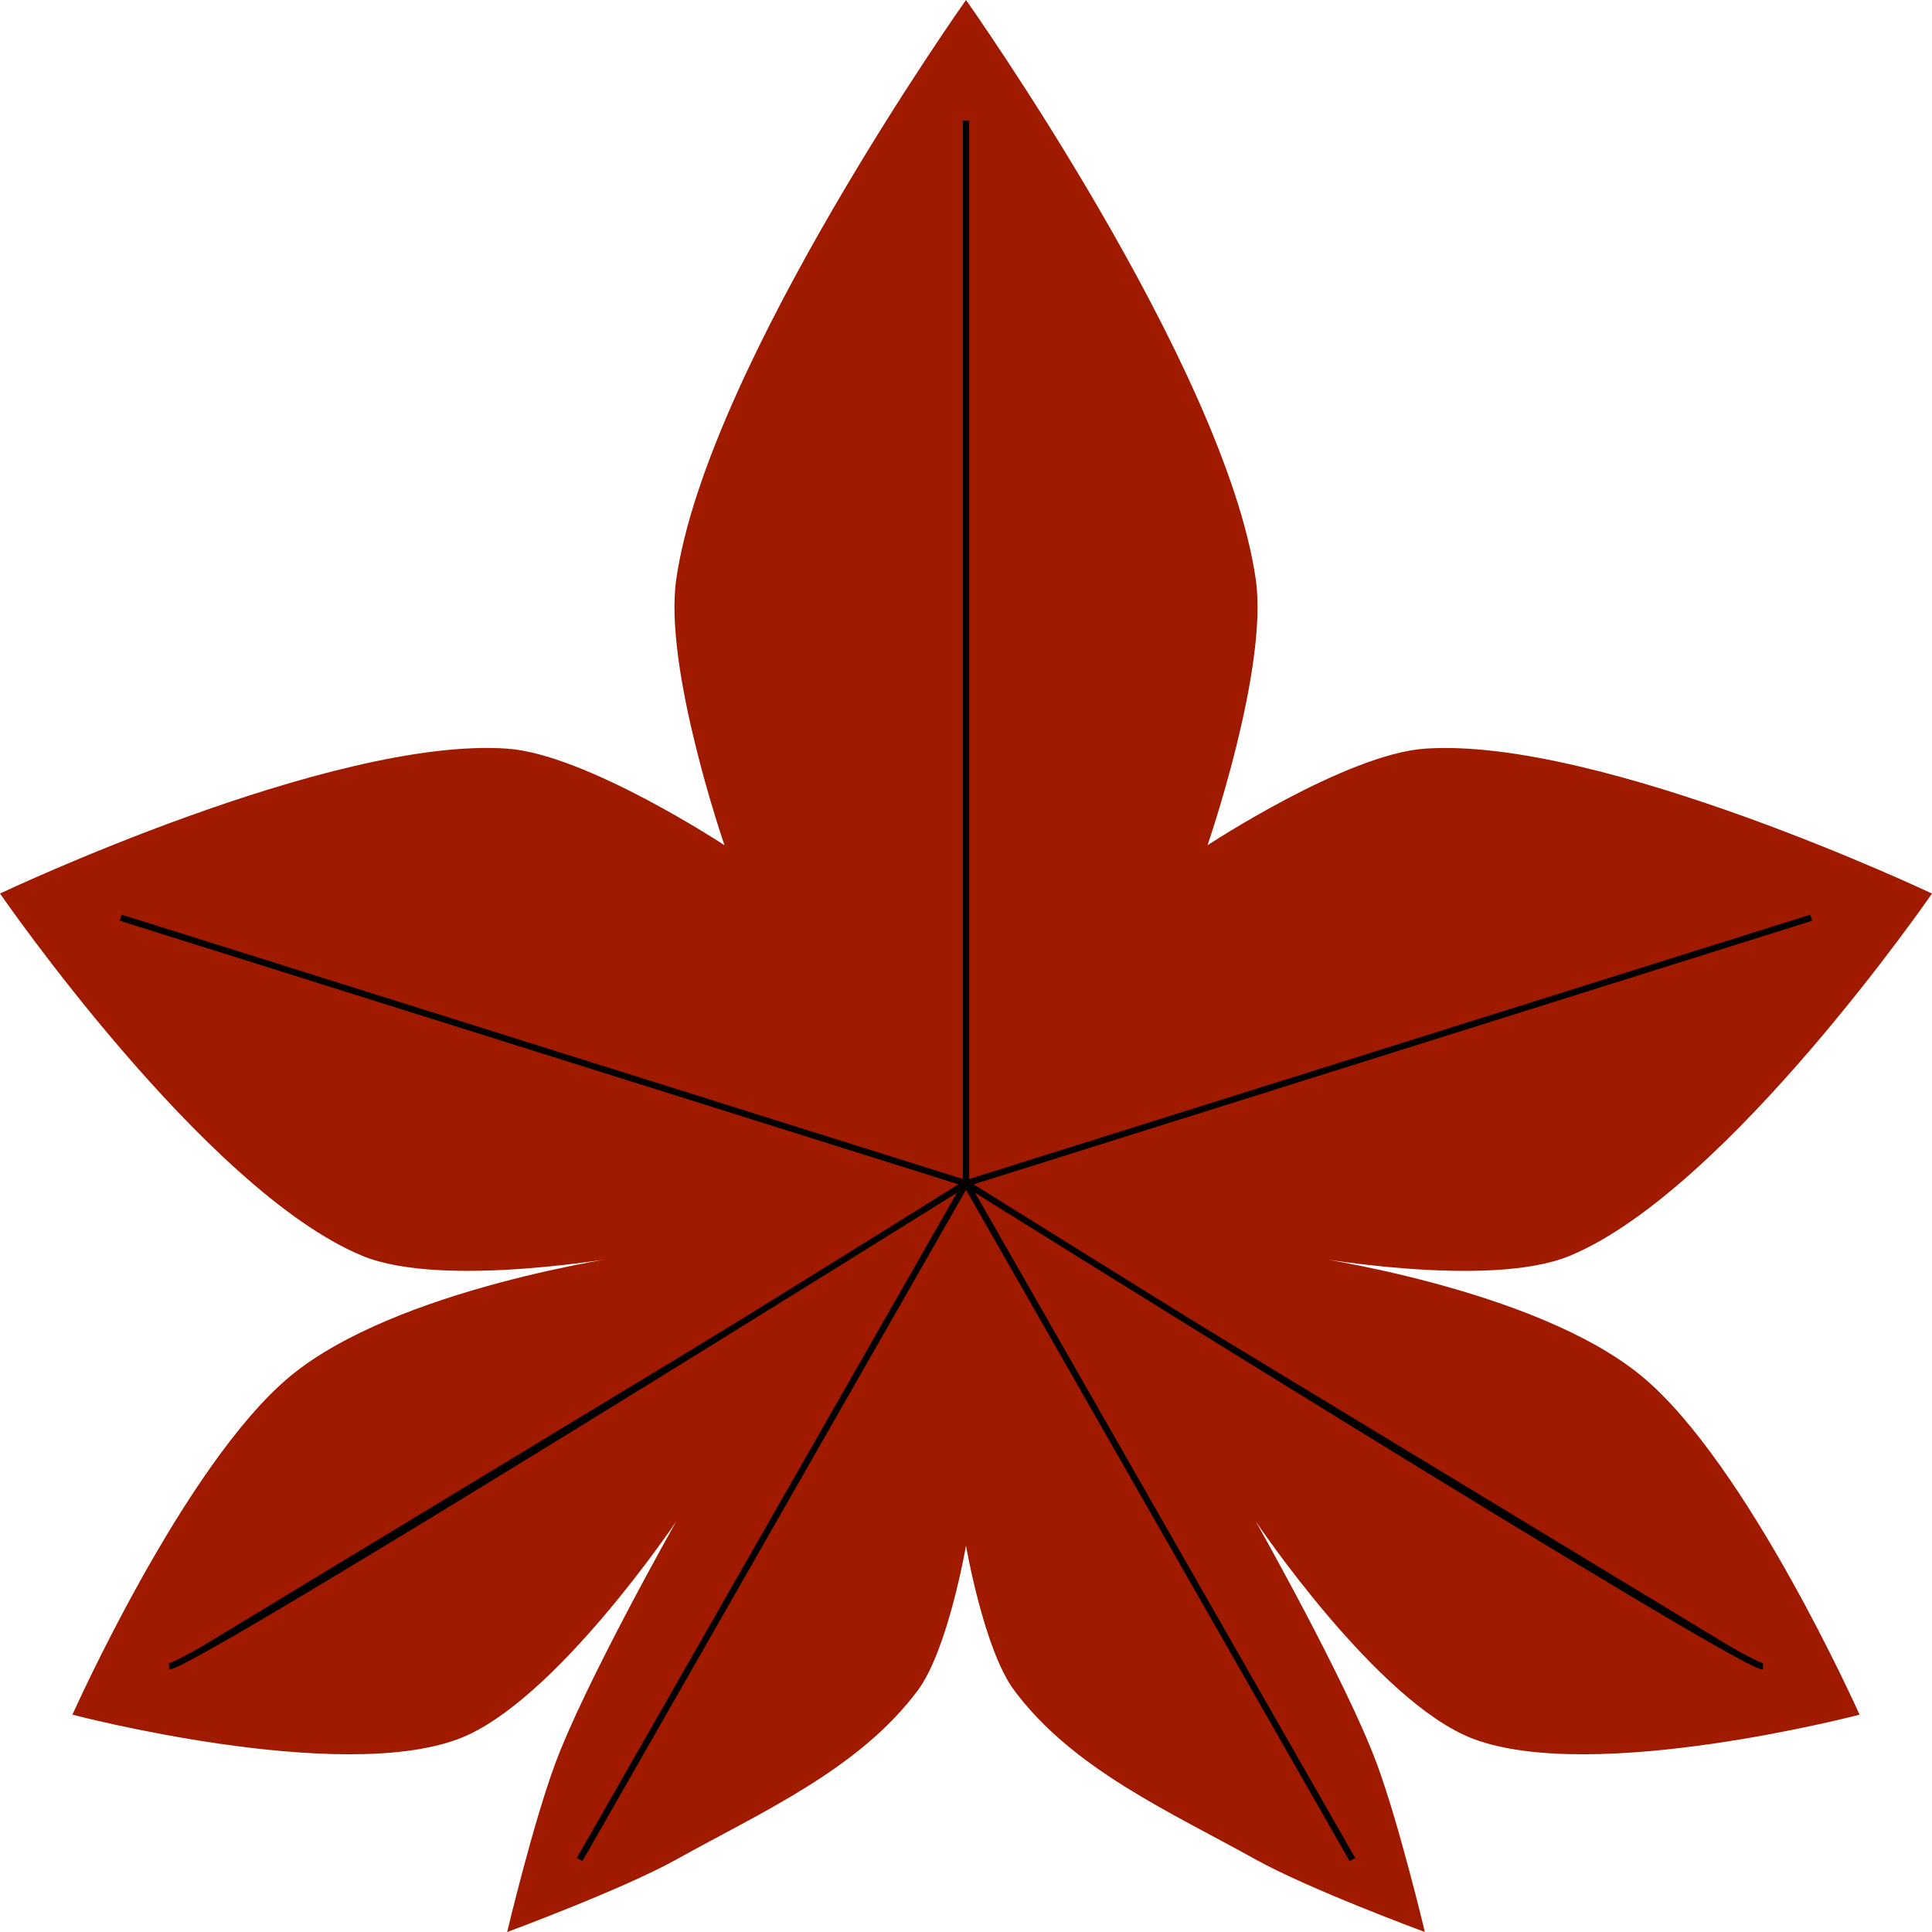
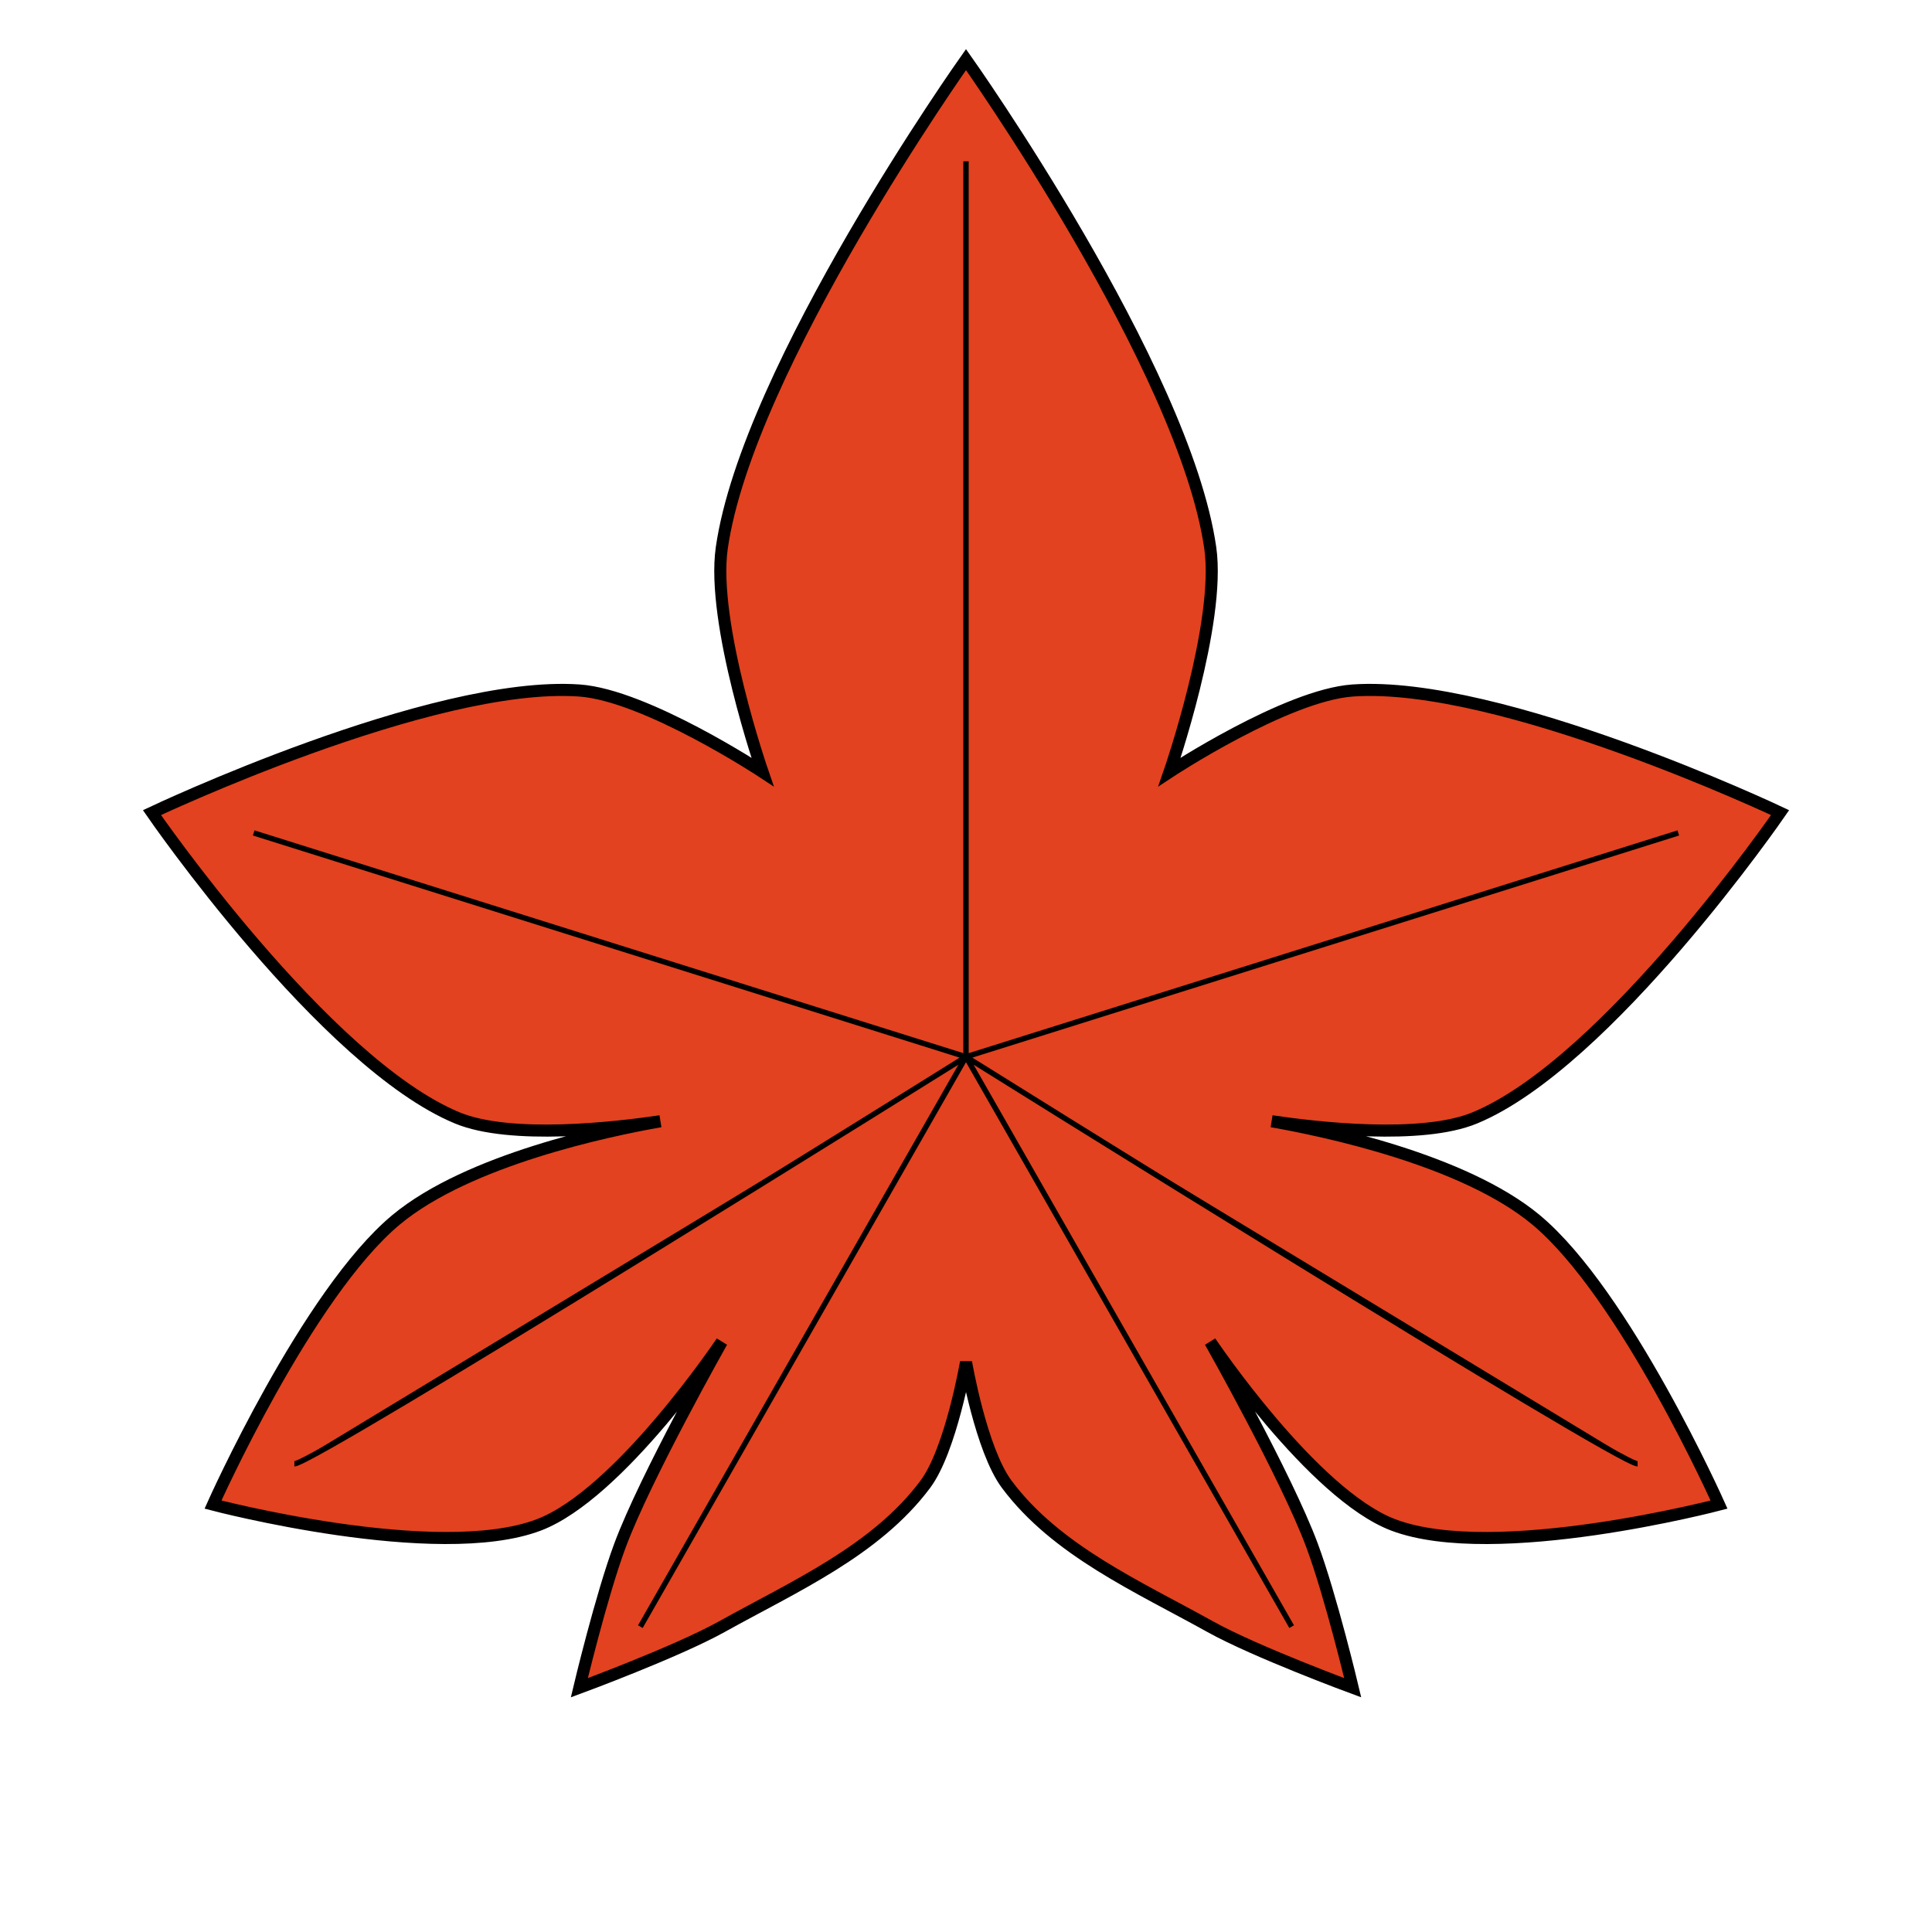
<svg xmlns="http://www.w3.org/2000/svg" width="80mm" height="80mm" viewBox="0 0 80 80" version="1.1" id="svg1">
  <defs id="defs1" />
  <g id="layer1" transform="translate(-75,-85)">
-     <g id="g1">
-       <path id="rect1" style="fill:#a01a00;fill-opacity:1;stroke-width:0.265" d="m 105.5,112.438 c 0,0 -2.527,-5.94 -2,-8.938 1.265,-7.194 12,-19.5 12,-19.5 V 136 c 0,0 -0.739,3.502 -2,4.875 -2.433,2.65 -6.445,4.08 -10,5.688 -2.218,1.003 -7,2.438 -7,2.438 0,0 1.063,-3.641 2,-5.688 1.257,-2.746 5,-8.125 5,-8.125 0,0 -5.032,6.093 -9,7.312 C 89.502,144.036 78.5,141.688 78.5,141.688 c 0,0 4.619,-8.417 9,-11.375 C 91.926,127.324 101.5,126.25 101.5,126.25 c 0,0 -7.612,1.14 -11,0 C 83.967,124.051 75.5,114.062 75.5,114.062 c 0,0 13.738,-5.288 21,-4.875 3.275,0.186 9,3.25 9,3.25 z m 20,0 c 0,0 2.527,-5.94 2,-8.938 -1.265,-7.194 -12,-19.5 -12,-19.5 V 136 c 0,0 0.739,3.502 2,4.875 2.433,2.65 6.445,4.08 10,5.688 2.218,1.003 7,2.438 7,2.438 0,0 -1.063,-3.641 -2,-5.688 -1.257,-2.746 -5,-8.125 -5,-8.125 0,0 5.032,6.093 9,7.312 4.998,1.536 16,-0.812 16,-0.812 0,0 -4.619,-8.417 -9,-11.375 -4.426,-2.988 -14,-4.062 -14,-4.062 0,0 7.612,1.14 11,0 6.533,-2.199 15,-12.188 15,-12.188 0,0 -13.738,-5.288 -21,-4.875 -3.275,0.186 -9,3.25 -9,3.25 z" transform="matrix(1,0,0,1.230769,-0.4999986,-18.38462)" />
+     <g id="g1" transform="translate(1.0439499e-6,0.3249353)">
+       <path id="rect1" style="fill:#e2421f;fill-opacity:1;stroke:#000000;stroke-width:0.5;stroke-dasharray:none;stroke-opacity:1" d="m 115,87.143 c 0,0 -9.047,12.763 -10.113,20.225 -0.444,3.109 1.686,9.27 1.686,9.27 0,0 -4.824,-3.178 -7.584,-3.371 -6.12,-0.429 -17.697,5.057 -17.697,5.057 0,0 7.135,10.36 12.641,12.641 2.213,0.917 6.567,0.412 8.412,0.139 -2.177,0.382 -7.951,1.593 -10.939,4.076 -3.692,3.068 -7.586,11.797 -7.586,11.797 0,0 9.272,2.436 13.484,0.844 3.344,-1.264 7.584,-7.586 7.584,-7.586 0,0 -3.153,5.58 -4.213,8.428 -0.79,2.123 -1.686,5.898 -1.686,5.898 0,0 4.029,-1.487 5.898,-2.527 2.996,-1.667 6.378,-3.15 8.428,-5.898 1.062,-1.424 1.686,-5.057 1.686,-5.057 0,0 0.623,3.633 1.686,5.057 2.05,2.748 5.432,4.231 8.428,5.898 1.869,1.04 5.898,2.527 5.898,2.527 0,0 -0.896,-3.776 -1.686,-5.898 -1.06,-2.848 -4.213,-8.428 -4.213,-8.428 0,0 4.24,6.321 7.584,7.586 4.212,1.593 13.484,-0.844 13.484,-0.844 0,0 -3.894,-8.729 -7.586,-11.797 -2.988,-2.483 -8.762,-3.694 -10.939,-4.076 1.845,0.273 6.199,0.778 8.412,-0.139 5.505,-2.28 12.641,-12.641 12.641,-12.641 0,0 -11.577,-5.486 -17.697,-5.057 -2.76,0.193 -7.584,3.371 -7.584,3.371 0,0 2.13,-6.16 1.686,-9.27 C 124.047,99.905 115,87.143 115,87.143 Z" />
    </g>
    <path style="fill:#000000;fill-opacity:1;stroke-width:10;stroke-dasharray:none" d="M 156,89 115,135" id="path1" />
-     <path style="fill:#000000;stroke:#000000;stroke-width:0.265;stroke-opacity:1" d="M 115,90 V 134" id="path2" />
-     <path style="fill:#000000;stroke:#000000;stroke-width:0.265;stroke-opacity:1" d="m 80,123 35,11 m 35,-11 -35,11" id="path3" />
-     <path style="fill:#000000;stroke:#000000;stroke-width:0.265;stroke-opacity:1" d="M 82,154 C 83,154 115,134 115,134 m 33,20 C 147,154 115,134 115,134" id="path4" />
-     <path style="fill:#000000;stroke:#000000;stroke-width:0.265;stroke-opacity:1" d="M 99,162 115,134 M 131,162 115,134" id="path5" />
+     <path id="path5" style="fill:#000000;stroke:#000000;stroke-width:0.223;stroke-opacity:1" d="M 101.516,152.356 115,128.76 M 128.484,152.356 115,128.76 M 87.19,145.614 C 88.033,145.614 115,128.76 115,128.76 m 27.81,16.854 C 141.967,145.614 115,128.76 115,128.76 M 85.505,119.49 115,128.76 M 144.495,119.49 115,128.76 m 0,-37.08 v 37.08" />
  </g>
</svg>
